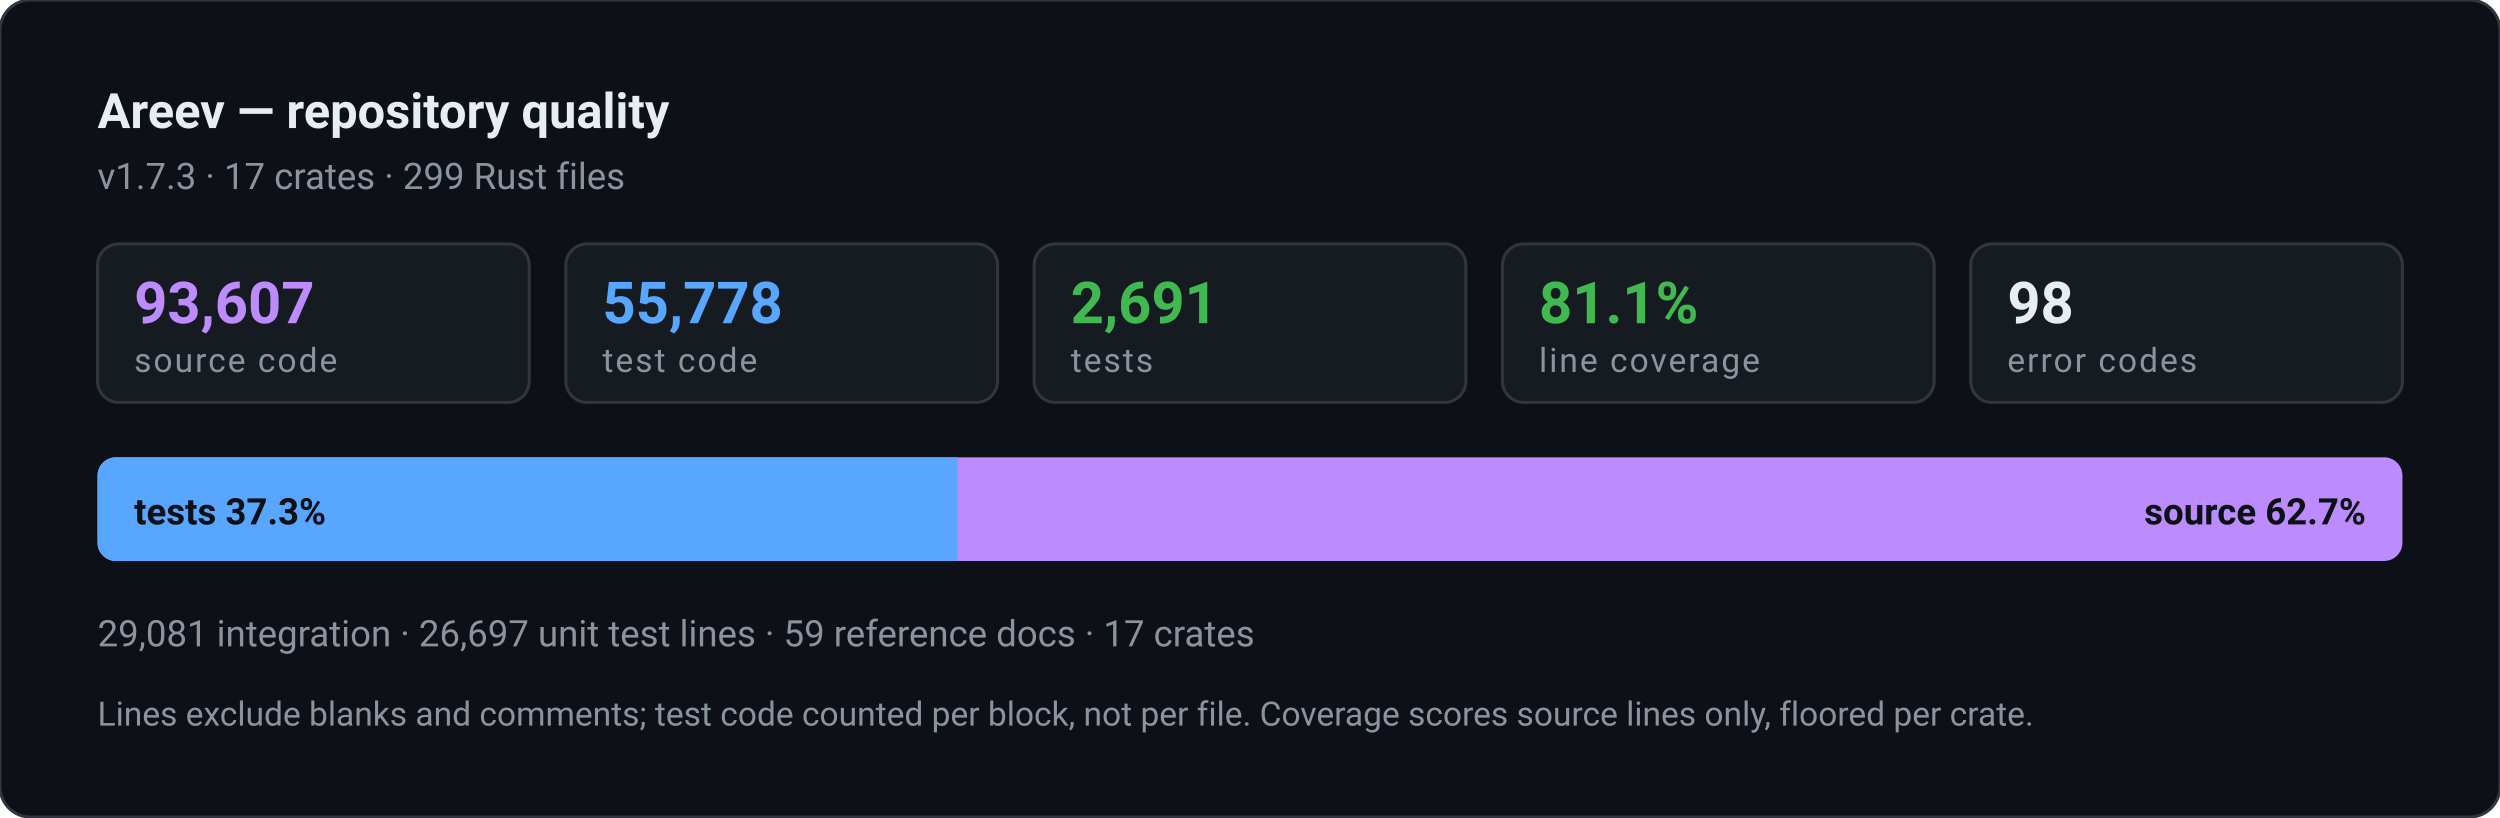
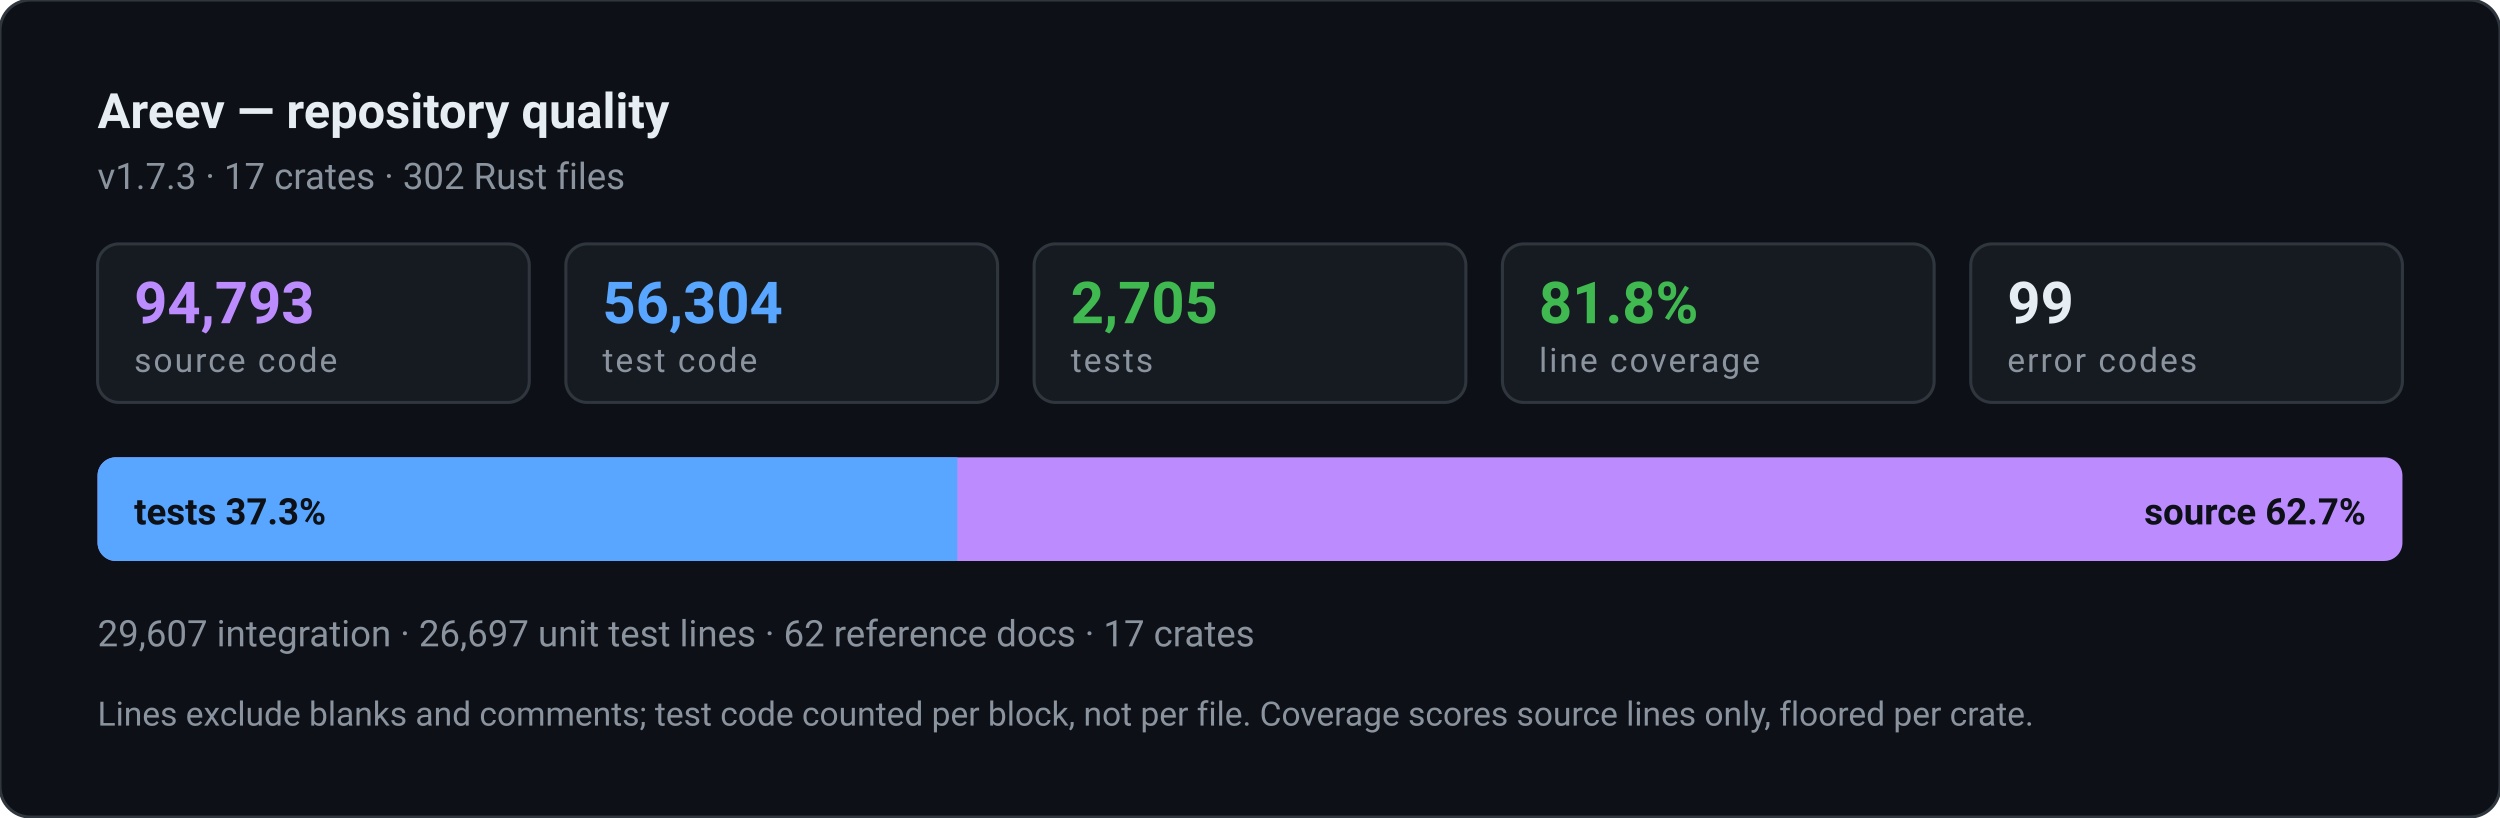
- <svg xmlns="http://www.w3.org/2000/svg" width="820" height="268" viewBox="0 0 820 268" role="img" aria-label="Areev repository quality: 55,778 lines of test code against 93,607 lines of source, 2,691 tests, 81.1% line coverage">
+ <svg xmlns="http://www.w3.org/2000/svg" width="820" height="268" viewBox="0 0 820 268" role="img" aria-label="Areev repository quality: 56,304 lines of test code against 94,793 lines of source, 2,705 tests, 81.8% line coverage">
  <style>text{font-family:ui-sans-serif,-apple-system,"Segoe UI",Roboto,Helvetica,Arial,sans-serif}.n{font-weight:700;font-variant-numeric:tabular-nums}.l{font-size:11px;letter-spacing:.06em;text-transform:uppercase}</style>
  <rect width="820" height="268" rx="10" fill="#0d1117" stroke="#30363d" />
  <text x="32" y="42" class="n" font-size="16" fill="#e6edf3">Areev — repository quality</text>
-   <text x="32" y="62" font-size="12" fill="#8b949e">v1.7.3 · 17 crates · 299 Rust files</text>
+   <text x="32" y="62" font-size="12" fill="#8b949e">v1.7.3 · 17 crates · 302 Rust files</text>
  <rect x="32.0" y="80" width="141.6" height="52" rx="7" fill="#161b22" stroke="#30363d" />
-   <text x="44.0" y="106" class="n" font-size="19" fill="#bc8cff">93,607</text>
+   <text x="44.0" y="106" class="n" font-size="19" fill="#bc8cff">94,793</text>
  <text x="44.0" y="122" class="l" fill="#8b949e">source code</text>
  <rect x="185.6" y="80" width="141.6" height="52" rx="7" fill="#161b22" stroke="#30363d" />
-   <text x="197.6" y="106" class="n" font-size="19" fill="#58a6ff">55,778</text>
+   <text x="197.6" y="106" class="n" font-size="19" fill="#58a6ff">56,304</text>
  <text x="197.6" y="122" class="l" fill="#8b949e">test code</text>
  <rect x="339.2" y="80" width="141.6" height="52" rx="7" fill="#161b22" stroke="#30363d" />
-   <text x="351.2" y="106" class="n" font-size="19" fill="#3fb950">2,691</text>
+   <text x="351.2" y="106" class="n" font-size="19" fill="#3fb950">2,705</text>
  <text x="351.2" y="122" class="l" fill="#8b949e">tests</text>
  <rect x="492.8" y="80" width="141.6" height="52" rx="7" fill="#161b22" stroke="#30363d" />
-   <text x="504.8" y="106" class="n" font-size="19" fill="#3fb950">81.1%</text>
+   <text x="504.8" y="106" class="n" font-size="19" fill="#3fb950">81.8%</text>
  <text x="504.8" y="122" class="l" fill="#8b949e">line coverage</text>
  <rect x="646.4" y="80" width="141.6" height="52" rx="7" fill="#161b22" stroke="#30363d" />
-   <text x="658.4" y="106" class="n" font-size="19" fill="#e6edf3">98</text>
+   <text x="658.4" y="106" class="n" font-size="19" fill="#e6edf3">99</text>
  <text x="658.4" y="122" class="l" fill="#8b949e">error codes</text>
  <rect x="32" y="150" width="756" height="34" rx="6" fill="#bc8cff" />
  <path d="M32 156a6 6 0 0 1 6-6h276v34h-276a6 6 0 0 1-6-6z" fill="#58a6ff" />
  <text x="44" y="172" class="n" font-size="12" fill="#0d1117">tests 37.3%</text>
  <text x="776" y="172" class="n" font-size="12" fill="#0d1117" text-anchor="end">source 62.7%</text>
-   <text x="32" y="212" font-size="12" fill="#8b949e">29,081 integration · 26,697 unit test lines · 59 reference docs · 17 crates</text>
+   <text x="32" y="212" font-size="12" fill="#8b949e">29,607 integration · 26,697 unit test lines · 62 reference docs · 17 crates</text>
  <text x="32" y="238" font-size="11" fill="#8b949e">Lines exclude blanks and comments; test code counted per block, not per file. Coverage scores source lines only, floored per crate.</text>
</svg>
